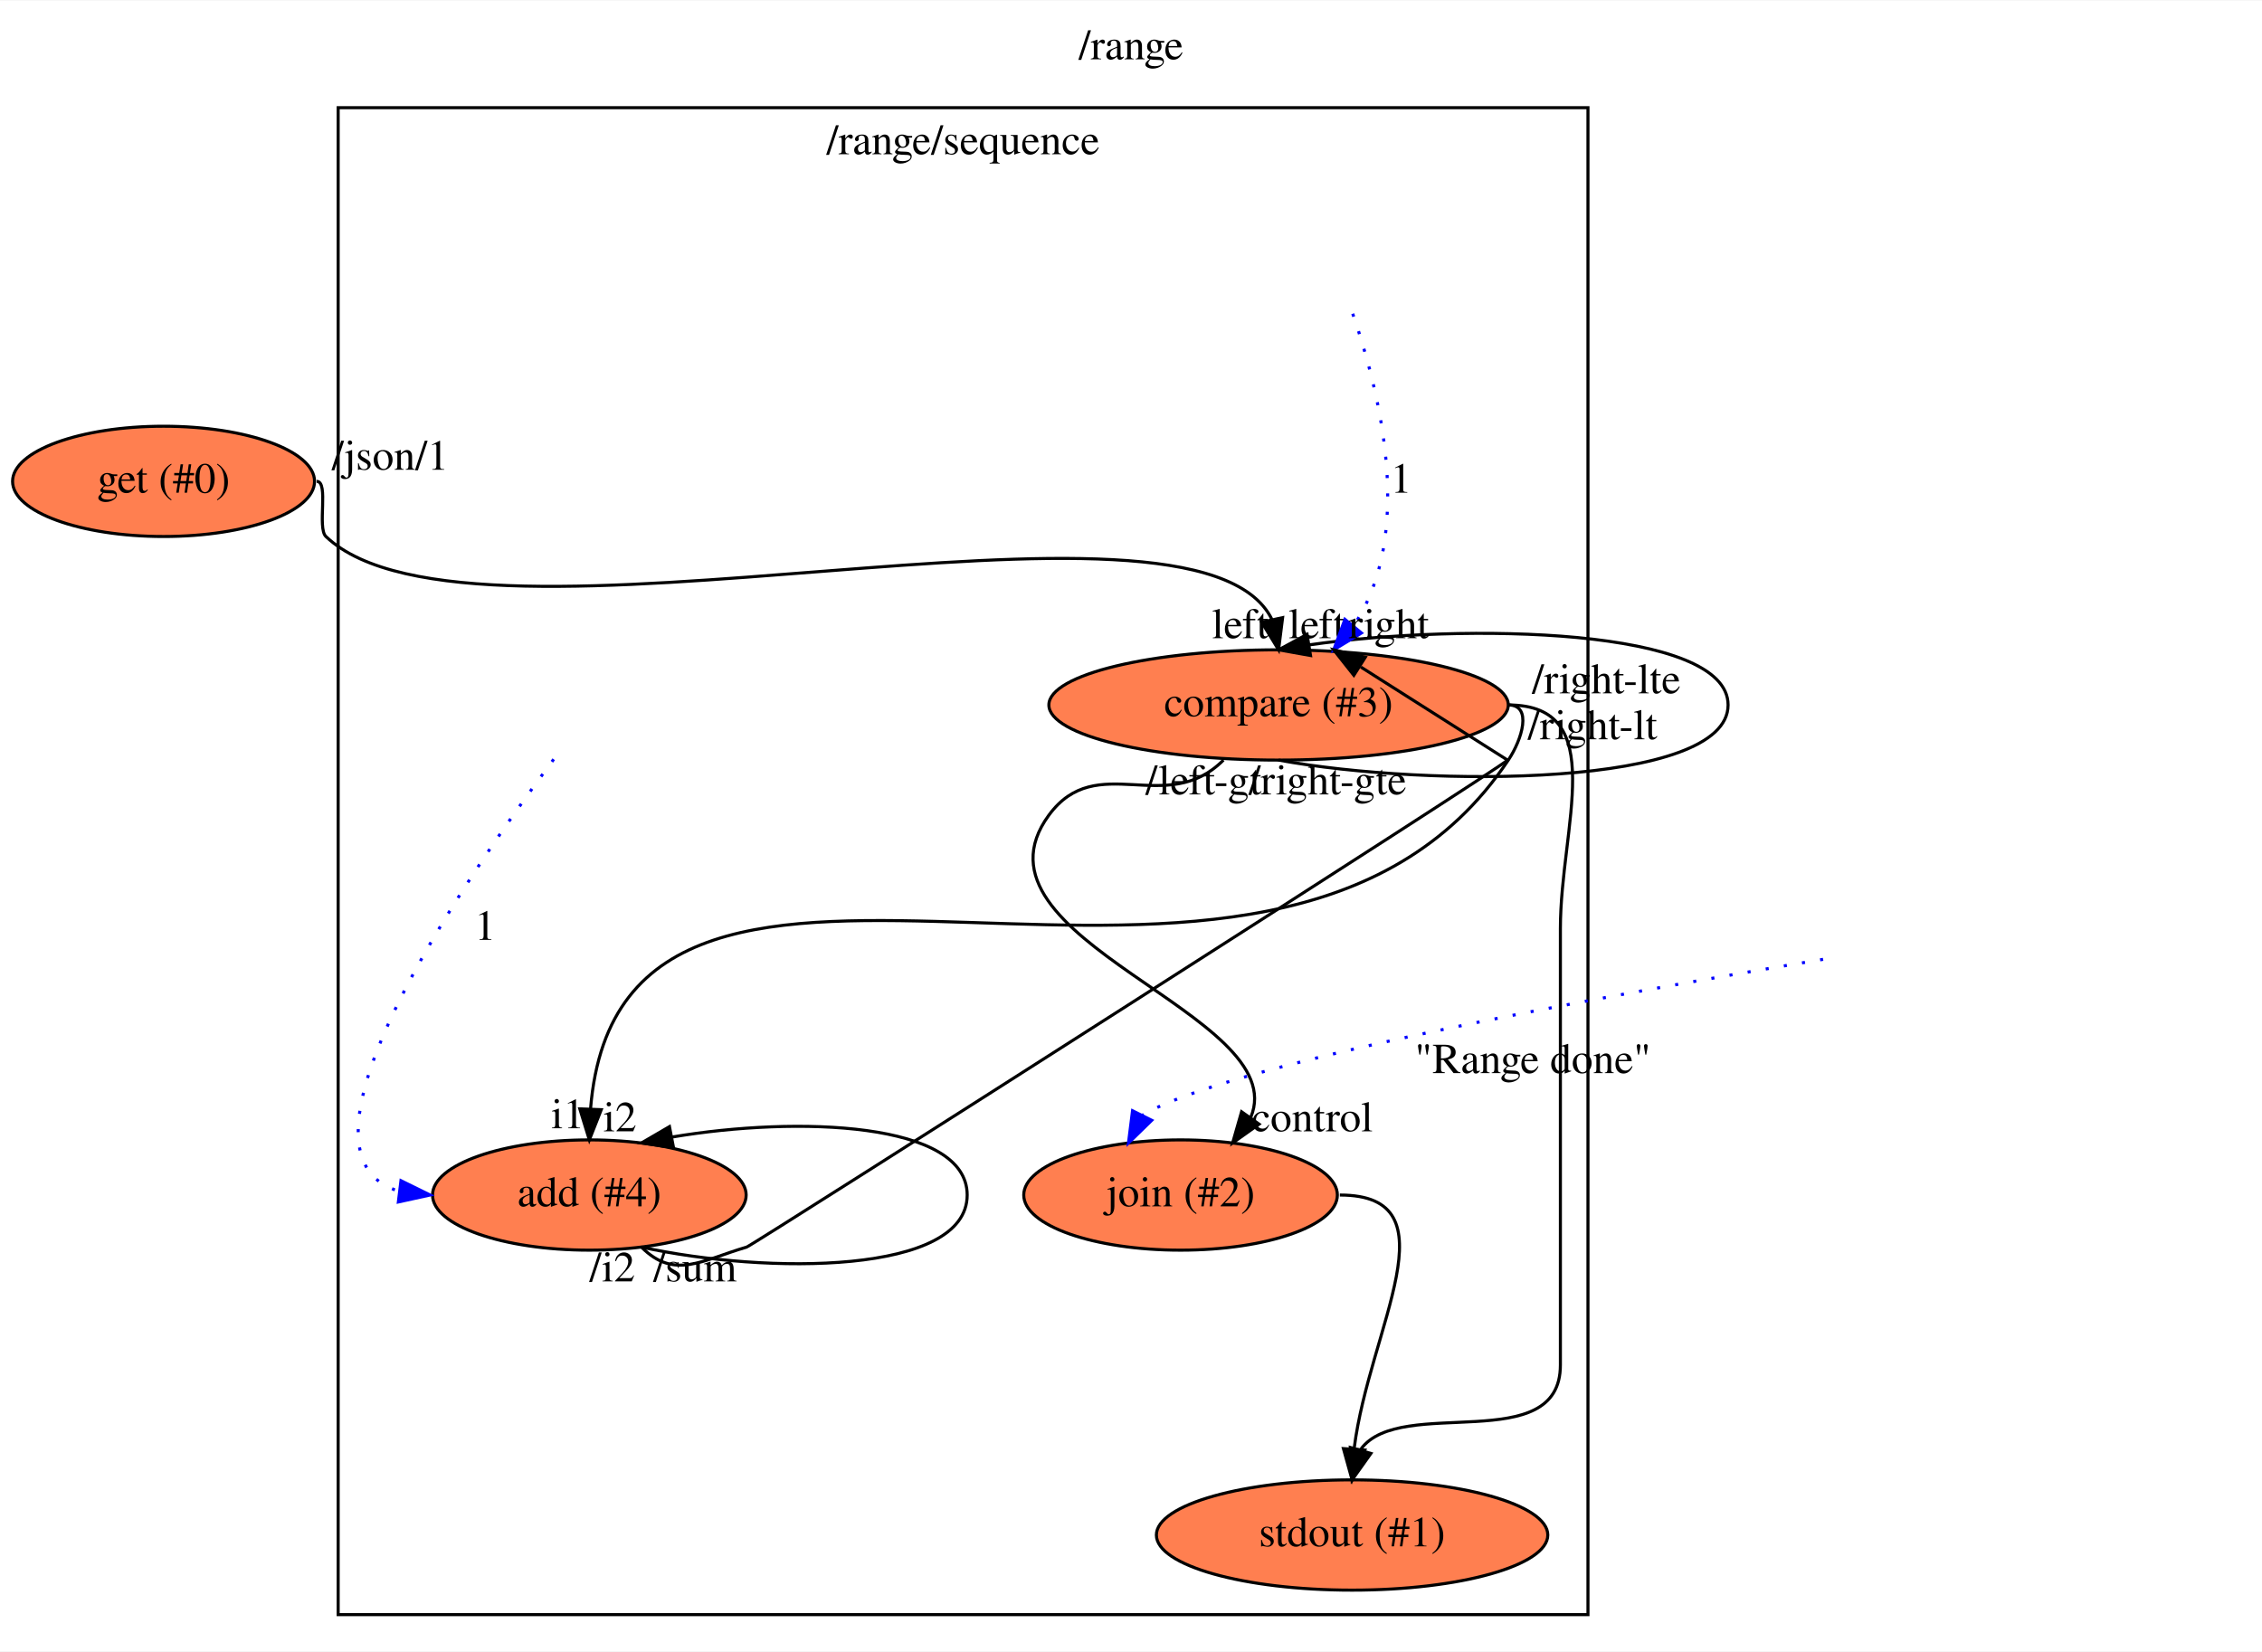
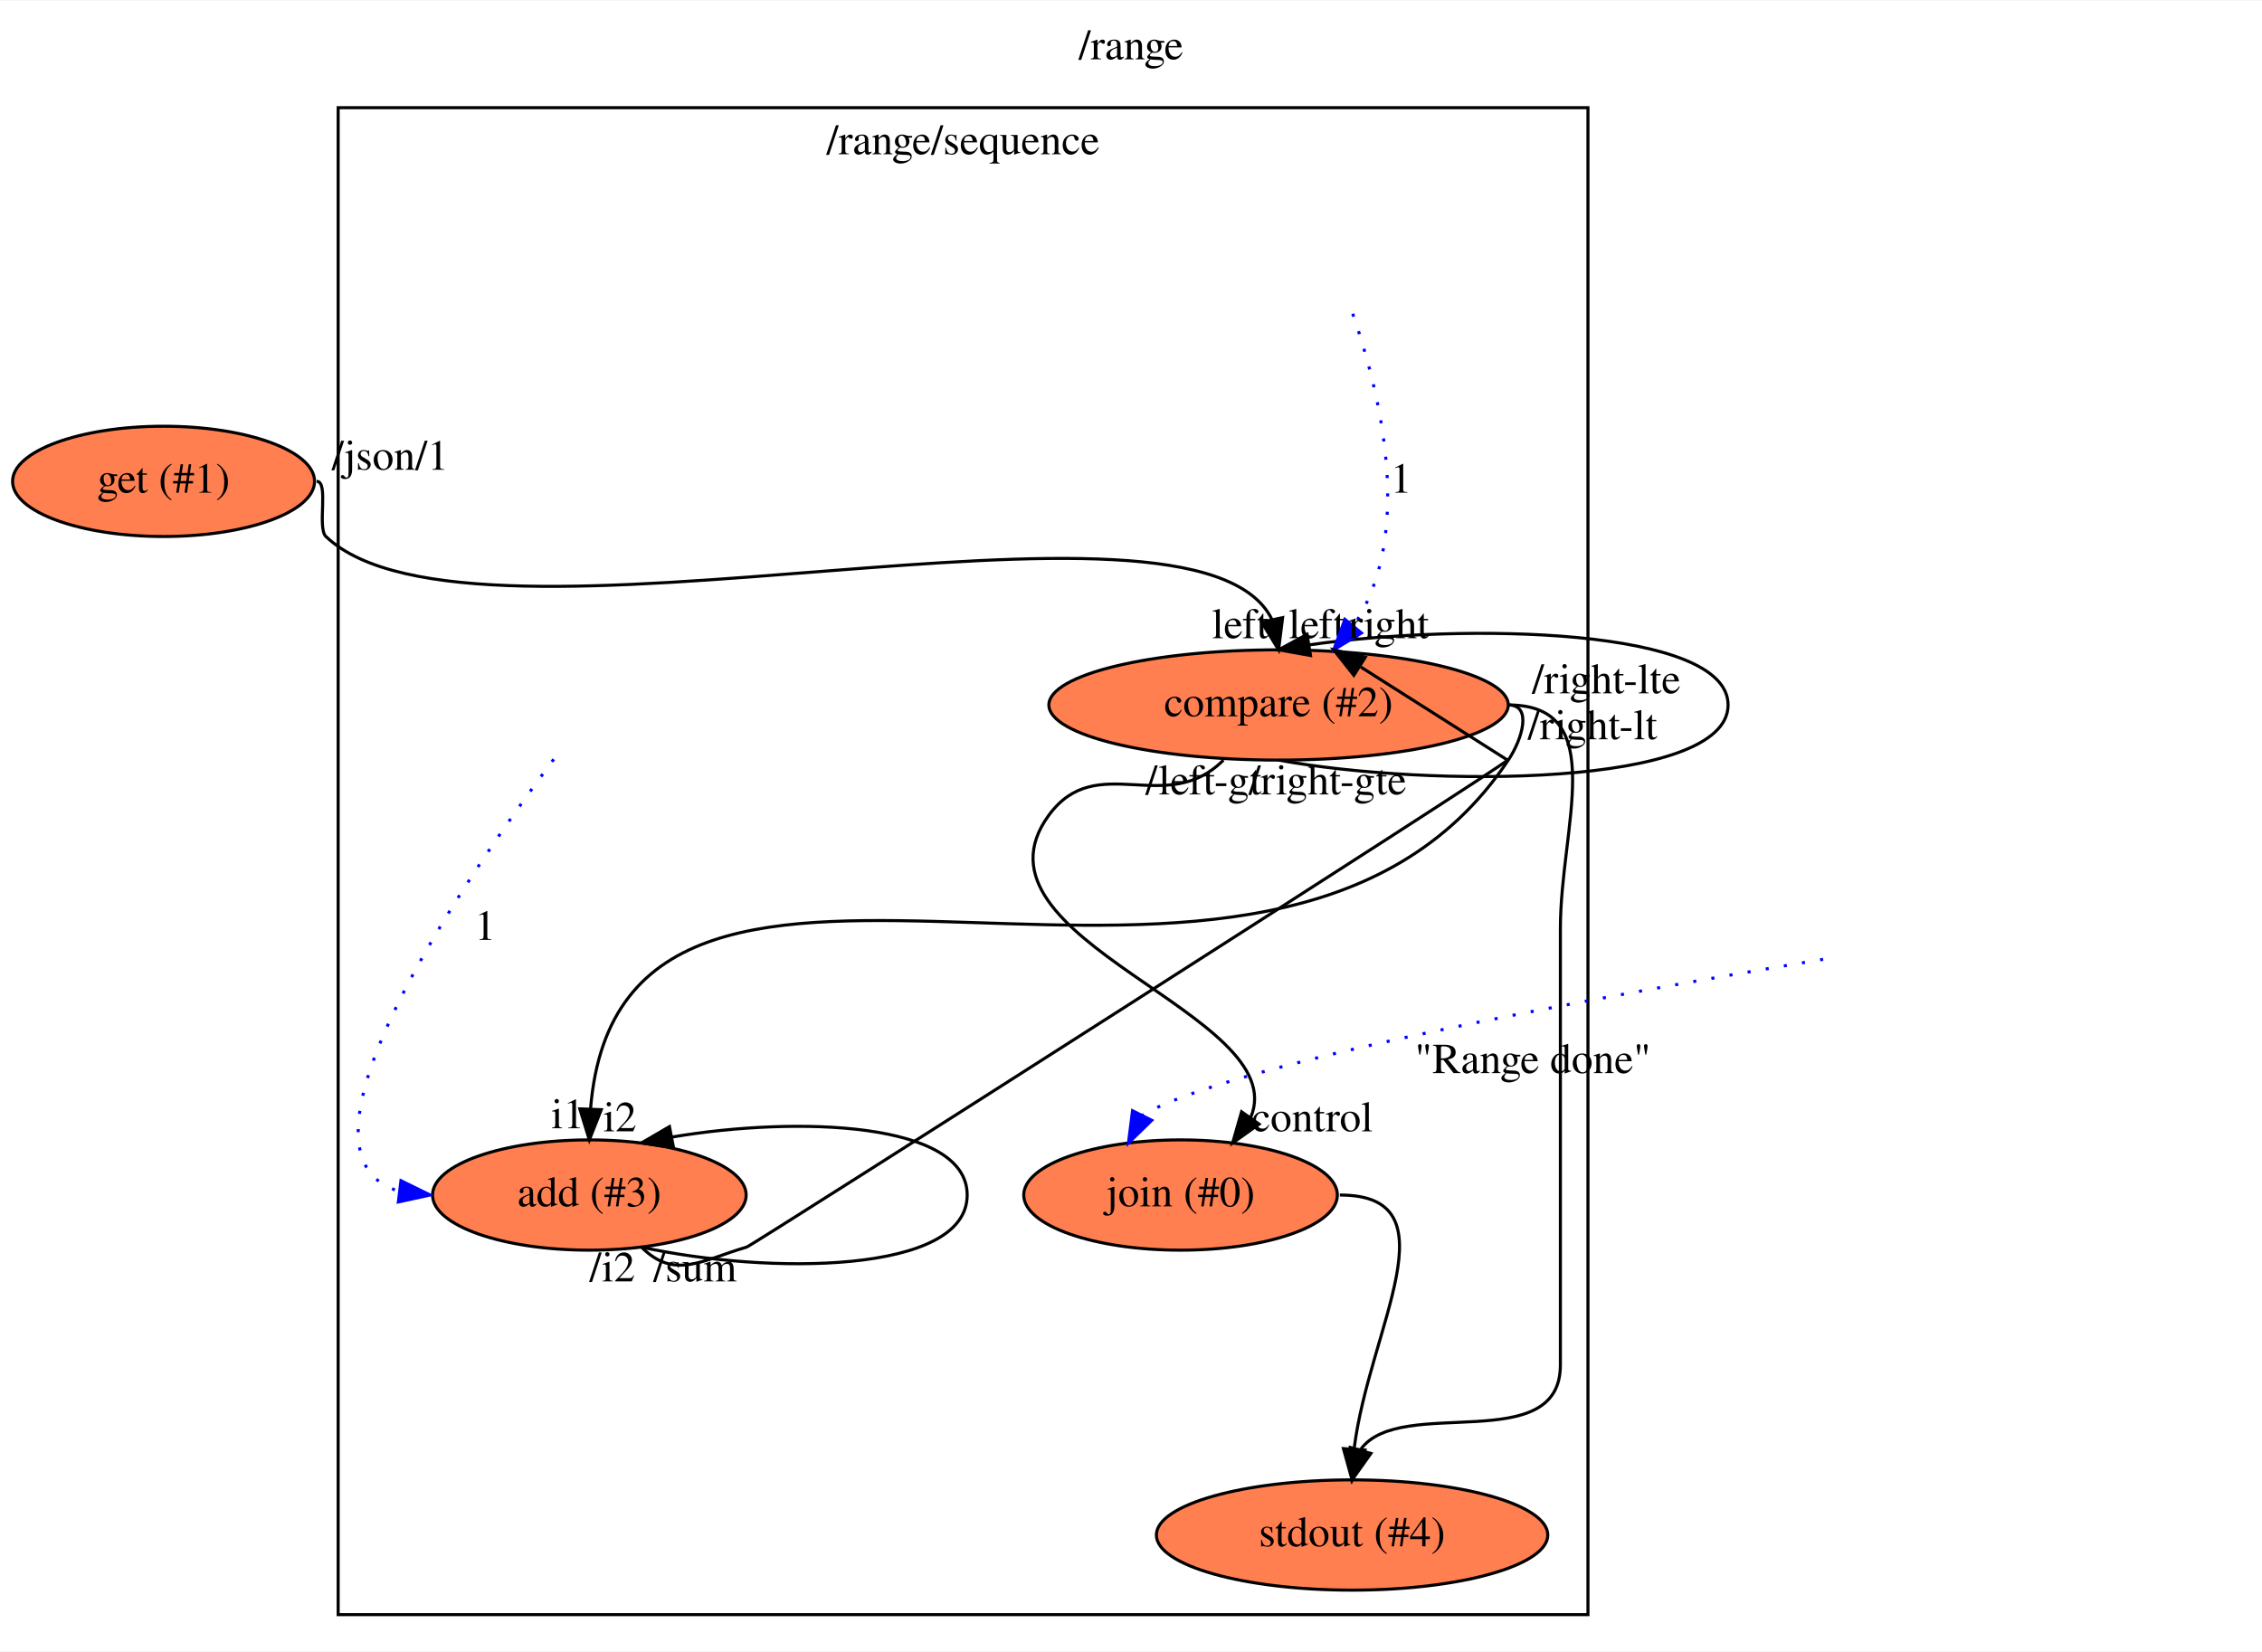
<svg xmlns="http://www.w3.org/2000/svg" xmlns:xlink="http://www.w3.org/1999/xlink" width="738pt" height="539pt" viewBox="0.00 0.00 738.44 539.00">
  <g id="graph0" class="graph" transform="scale(1 1) rotate(0) translate(4 535)">
    <polygon fill="#ffffff" stroke="transparent" points="-4,4 -4,-535 734.439,-535 734.439,4 -4,4" />
    <text text-anchor="middle" x="365.219" y="-515.8" font-family="Times,serif" font-size="14.00" fill="#000000">/range</text>
    <g id="clust1" class="cluster">
      <polygon fill="none" stroke="#000000" points="106.396,-8 106.396,-500 514.396,-500 514.396,-8 106.396,-8" />
      <text text-anchor="middle" x="310.396" y="-484.8" font-family="Times,serif" font-size="14.00" fill="#000000">/range/sequence</text>
    </g>
    <g id="node1" class="node">
      <g id="a_node1">
-         <a xlink:href="file:///home/travis/build/andrewdavidmackenzie/flow/flowr/src/lib/flowruntime/args/get.html" xlink:title="get (#0)">
+         <a xlink:href="file:///home/travis/build/andrewdavidmackenzie/flow/flowr/src/lib/flowruntime/args/get.html" xlink:title="get (#1)">
          <ellipse fill="#ff7f50" stroke="#000000" cx="49.396" cy="-378" rx="49.291" ry="18" />
-           <text text-anchor="middle" x="49.396" y="-374.3" font-family="Times,serif" font-size="14.00" fill="#000000">get (#0)</text>
+           <text text-anchor="middle" x="49.396" y="-374.3" font-family="Times,serif" font-size="14.00" fill="#000000">get (#1)</text>
        </a>
      </g>
    </g>
    <g id="node2" class="node">
      <g id="a_node2">
-         <a xlink:href="file:///home/travis/build/andrewdavidmackenzie/flow/flowstdlib/control/compare_switch/compare_switch.html" xlink:title="compare (#3)">
+         <a xlink:href="file:///home/travis/build/andrewdavidmackenzie/flow/flowstdlib/control/compare_switch/compare_switch.html" xlink:title="compare (#2)">
          <ellipse fill="#ff7f50" stroke="#000000" cx="413.396" cy="-305" rx="74.987" ry="18" />
-           <text text-anchor="middle" x="413.396" y="-301.3" font-family="Times,serif" font-size="14.00" fill="#000000">compare (#3)</text>
+           <text text-anchor="middle" x="413.396" y="-301.3" font-family="Times,serif" font-size="14.00" fill="#000000">compare (#2)</text>
        </a>
      </g>
    </g>
    <g id="edge1" class="edge">
      <path fill="none" stroke="#000000" d="M99.396,-378C103.451,-378 99.462,-362.8 102.396,-360 150.09,-314.484 386.49,-384.45 411.29,-332.798" />
      <polygon fill="#000000" stroke="#000000" points="414.716,-333.512 413.396,-323 407.873,-332.041 414.716,-333.512" />
      <text text-anchor="middle" x="400.896" y="-326.8" font-family="Times,serif" font-size="14.00" fill="#000000">left</text>
      <text text-anchor="middle" x="123.396" y="-381.8" font-family="Times,serif" font-size="14.00" fill="#000000">/json/1</text>
    </g>
    <g id="edge4" class="edge">
      <path fill="none" stroke="#000000" d="M413.396,-287C462.31,-278 560.139,-278 560.139,-305 560.139,-330.26 474.514,-331.888 423.424,-324.623" />
      <polygon fill="#000000" stroke="#000000" points="423.826,-321.143 413.396,-323 422.708,-328.053 423.826,-321.143" />
      <text text-anchor="middle" x="425.896" y="-326.8" font-family="Times,serif" font-size="14.00" fill="#000000">left</text>
      <text text-anchor="middle" x="388.896" y="-275.8" font-family="Times,serif" font-size="14.00" fill="#000000">/left-gt</text>
    </g>
    <g id="node4" class="node">
      <g id="a_node4">
-         <a xlink:href="file:///home/travis/build/andrewdavidmackenzie/flow/flowr/src/lib/flowruntime/stdio/stdout.html" xlink:title="stdout (#1)">
+         <a xlink:href="file:///home/travis/build/andrewdavidmackenzie/flow/flowr/src/lib/flowruntime/stdio/stdout.html" xlink:title="stdout (#4)">
          <ellipse fill="#ff7f50" stroke="#000000" cx="437.396" cy="-34" rx="63.889" ry="18" />
-           <text text-anchor="middle" x="437.396" y="-30.3" font-family="Times,serif" font-size="14.00" fill="#000000">stdout (#1)</text>
+           <text text-anchor="middle" x="437.396" y="-30.3" font-family="Times,serif" font-size="14.00" fill="#000000">stdout (#4)</text>
        </a>
      </g>
    </g>
    <g id="edge3" class="edge">
      <path fill="none" stroke="#000000" d="M488.396,-305C521.708,-305 505.396,-265.313 505.396,-232 505.396,-232 505.396,-232 505.396,-89.5 505.396,-59.301 453.333,-79.663 440.317,-62.105" />
      <polygon fill="#000000" stroke="#000000" points="443.536,-60.634 437.396,-52 436.811,-62.579 443.536,-60.634" />
      <text text-anchor="middle" x="520.396" y="-308.8" font-family="Times,serif" font-size="14.00" fill="#000000">/right-lte</text>
    </g>
    <g id="node5" class="node">
      <g id="a_node5">
-         <a xlink:href="file:///home/travis/build/andrewdavidmackenzie/flow/flowstdlib/math/add/add.html" xlink:title="add (#4)">
+         <a xlink:href="file:///home/travis/build/andrewdavidmackenzie/flow/flowstdlib/math/add/add.html" xlink:title="add (#3)">
          <ellipse fill="#ff7f50" stroke="#000000" cx="188.396" cy="-145" rx="51.191" ry="18" />
-           <text text-anchor="middle" x="188.396" y="-141.3" font-family="Times,serif" font-size="14.00" fill="#000000">add (#4)</text>
+           <text text-anchor="middle" x="188.396" y="-141.3" font-family="Times,serif" font-size="14.00" fill="#000000">add (#3)</text>
        </a>
      </g>
    </g>
    <g id="edge5" class="edge">
      <path fill="none" stroke="#000000" d="M488.396,-305C496.396,-305 492.843,-293.65 488.396,-287 410.154,-169.999 199.045,-300.583 188.783,-173.066" />
      <polygon fill="#000000" stroke="#000000" points="192.278,-172.858 188.396,-163 185.283,-173.127 192.278,-172.858" />
      <text text-anchor="middle" x="181.396" y="-166.8" font-family="Times,serif" font-size="14.00" fill="#000000">i1</text>
      <text text-anchor="middle" x="515.896" y="-293.8" font-family="Times,serif" font-size="14.00" fill="#000000">/right-lt</text>
    </g>
    <g id="node6" class="node">
      <g id="a_node6">
-         <a xlink:href="file:///home/travis/build/andrewdavidmackenzie/flow/flowstdlib/control/join/join.html" xlink:title="join (#2)">
+         <a xlink:href="file:///home/travis/build/andrewdavidmackenzie/flow/flowstdlib/control/join/join.html" xlink:title="join (#0)">
          <ellipse fill="#ff7f50" stroke="#000000" cx="381.396" cy="-145" rx="51.191" ry="18" />
-           <text text-anchor="middle" x="381.396" y="-141.3" font-family="Times,serif" font-size="14.00" fill="#000000">join (#2)</text>
+           <text text-anchor="middle" x="381.396" y="-141.3" font-family="Times,serif" font-size="14.00" fill="#000000">join (#0)</text>
        </a>
      </g>
    </g>
    <g id="edge6" class="edge">
      <path fill="none" stroke="#000000" d="M395.396,-287C376.61,-268.215 354.1,-290.428 338.396,-269 308.558,-228.288 418.433,-204.293 404.317,-170.365" />
      <polygon fill="#000000" stroke="#000000" points="407.03,-168.14 398.396,-162 401.317,-172.184 407.03,-168.14" />
      <text text-anchor="middle" x="424.396" y="-165.8" font-family="Times,serif" font-size="14.00" fill="#000000">control</text>
      <text text-anchor="middle" x="429.396" y="-275.8" font-family="Times,serif" font-size="14.00" fill="#000000">/right-gte</text>
    </g>
    <g id="edge2" class="edge">
      <path fill="none" stroke="#0000ff" stroke-dasharray="1,5" d="M437.608,-432.726C446.453,-407.208 457.964,-360.689 437.916,-330.921" />
      <polygon fill="#0000ff" stroke="#0000ff" points="440.453,-328.496 431.396,-323 435.049,-332.945 440.453,-328.496" />
      <text text-anchor="middle" x="453.396" y="-374.3" font-family="Times,serif" font-size="14.00" fill="#000000">1</text>
    </g>
    <g id="edge9" class="edge">
      <path fill="none" stroke="#000000" d="M205.396,-128C216.189,-117.206 225.091,-123.713 239.741,-128 241.707,-128.575 487.156,-285.203 488.139,-287 488.139,-287 456.221,-307.25 440.262,-317.375" />
      <polygon fill="#000000" stroke="#000000" points="437.965,-314.687 431.396,-323 441.715,-320.598 437.965,-314.687" />
      <text text-anchor="middle" x="449.396" y="-326.8" font-family="Times,serif" font-size="14.00" fill="#000000">right</text>
      <text text-anchor="middle" x="222.896" y="-116.8" font-family="Times,serif" font-size="14.00" fill="#000000">/sum</text>
    </g>
    <g id="edge8" class="edge">
      <path fill="none" stroke="#000000" d="M205.396,-128C246.511,-119 311.741,-119 311.741,-145 311.741,-168.969 256.305,-170.841 215.431,-163.936" />
      <polygon fill="#000000" stroke="#000000" points="215.878,-160.458 205.396,-162 214.551,-167.331 215.878,-160.458" />
      <text text-anchor="middle" x="198.396" y="-165.8" font-family="Times,serif" font-size="14.00" fill="#000000">i2</text>
      <text text-anchor="middle" x="195.896" y="-116.8" font-family="Times,serif" font-size="14.00" fill="#000000">/i2</text>
    </g>
    <g id="edge11" class="edge">
      <path fill="none" stroke="#000000" d="M433.396,-145C471.373,-145 442.997,-101.494 438.086,-62.354" />
      <polygon fill="#000000" stroke="#000000" points="441.553,-61.745 437.396,-52 434.569,-62.211 441.553,-61.745" />
    </g>
    <g id="edge7" class="edge">
      <path fill="none" stroke="#0000ff" stroke-dasharray="1,5" d="M176.758,-287.266C147.71,-248.293 85.597,-157.724 126.443,-146.211" />
      <polygon fill="#0000ff" stroke="#0000ff" points="126.892,-149.682 136.396,-145 126.046,-142.734 126.892,-149.682" />
      <text text-anchor="middle" x="154.396" y="-228.3" font-family="Times,serif" font-size="14.00" fill="#000000">1</text>
    </g>
    <g id="edge10" class="edge">
      <path fill="none" stroke="#0000ff" stroke-dasharray="1,5" d="M591.161,-221.95C515.721,-209.399 396.317,-187.568 368.889,-171.021" />
      <polygon fill="#0000ff" stroke="#0000ff" points="371.987,-169.391 364.396,-162 365.721,-172.512 371.987,-169.391" />
      <text text-anchor="middle" x="496.396" y="-184.8" font-family="Times,serif" font-size="14.00" fill="#000000">"Range done"</text>
    </g>
  </g>
</svg>
